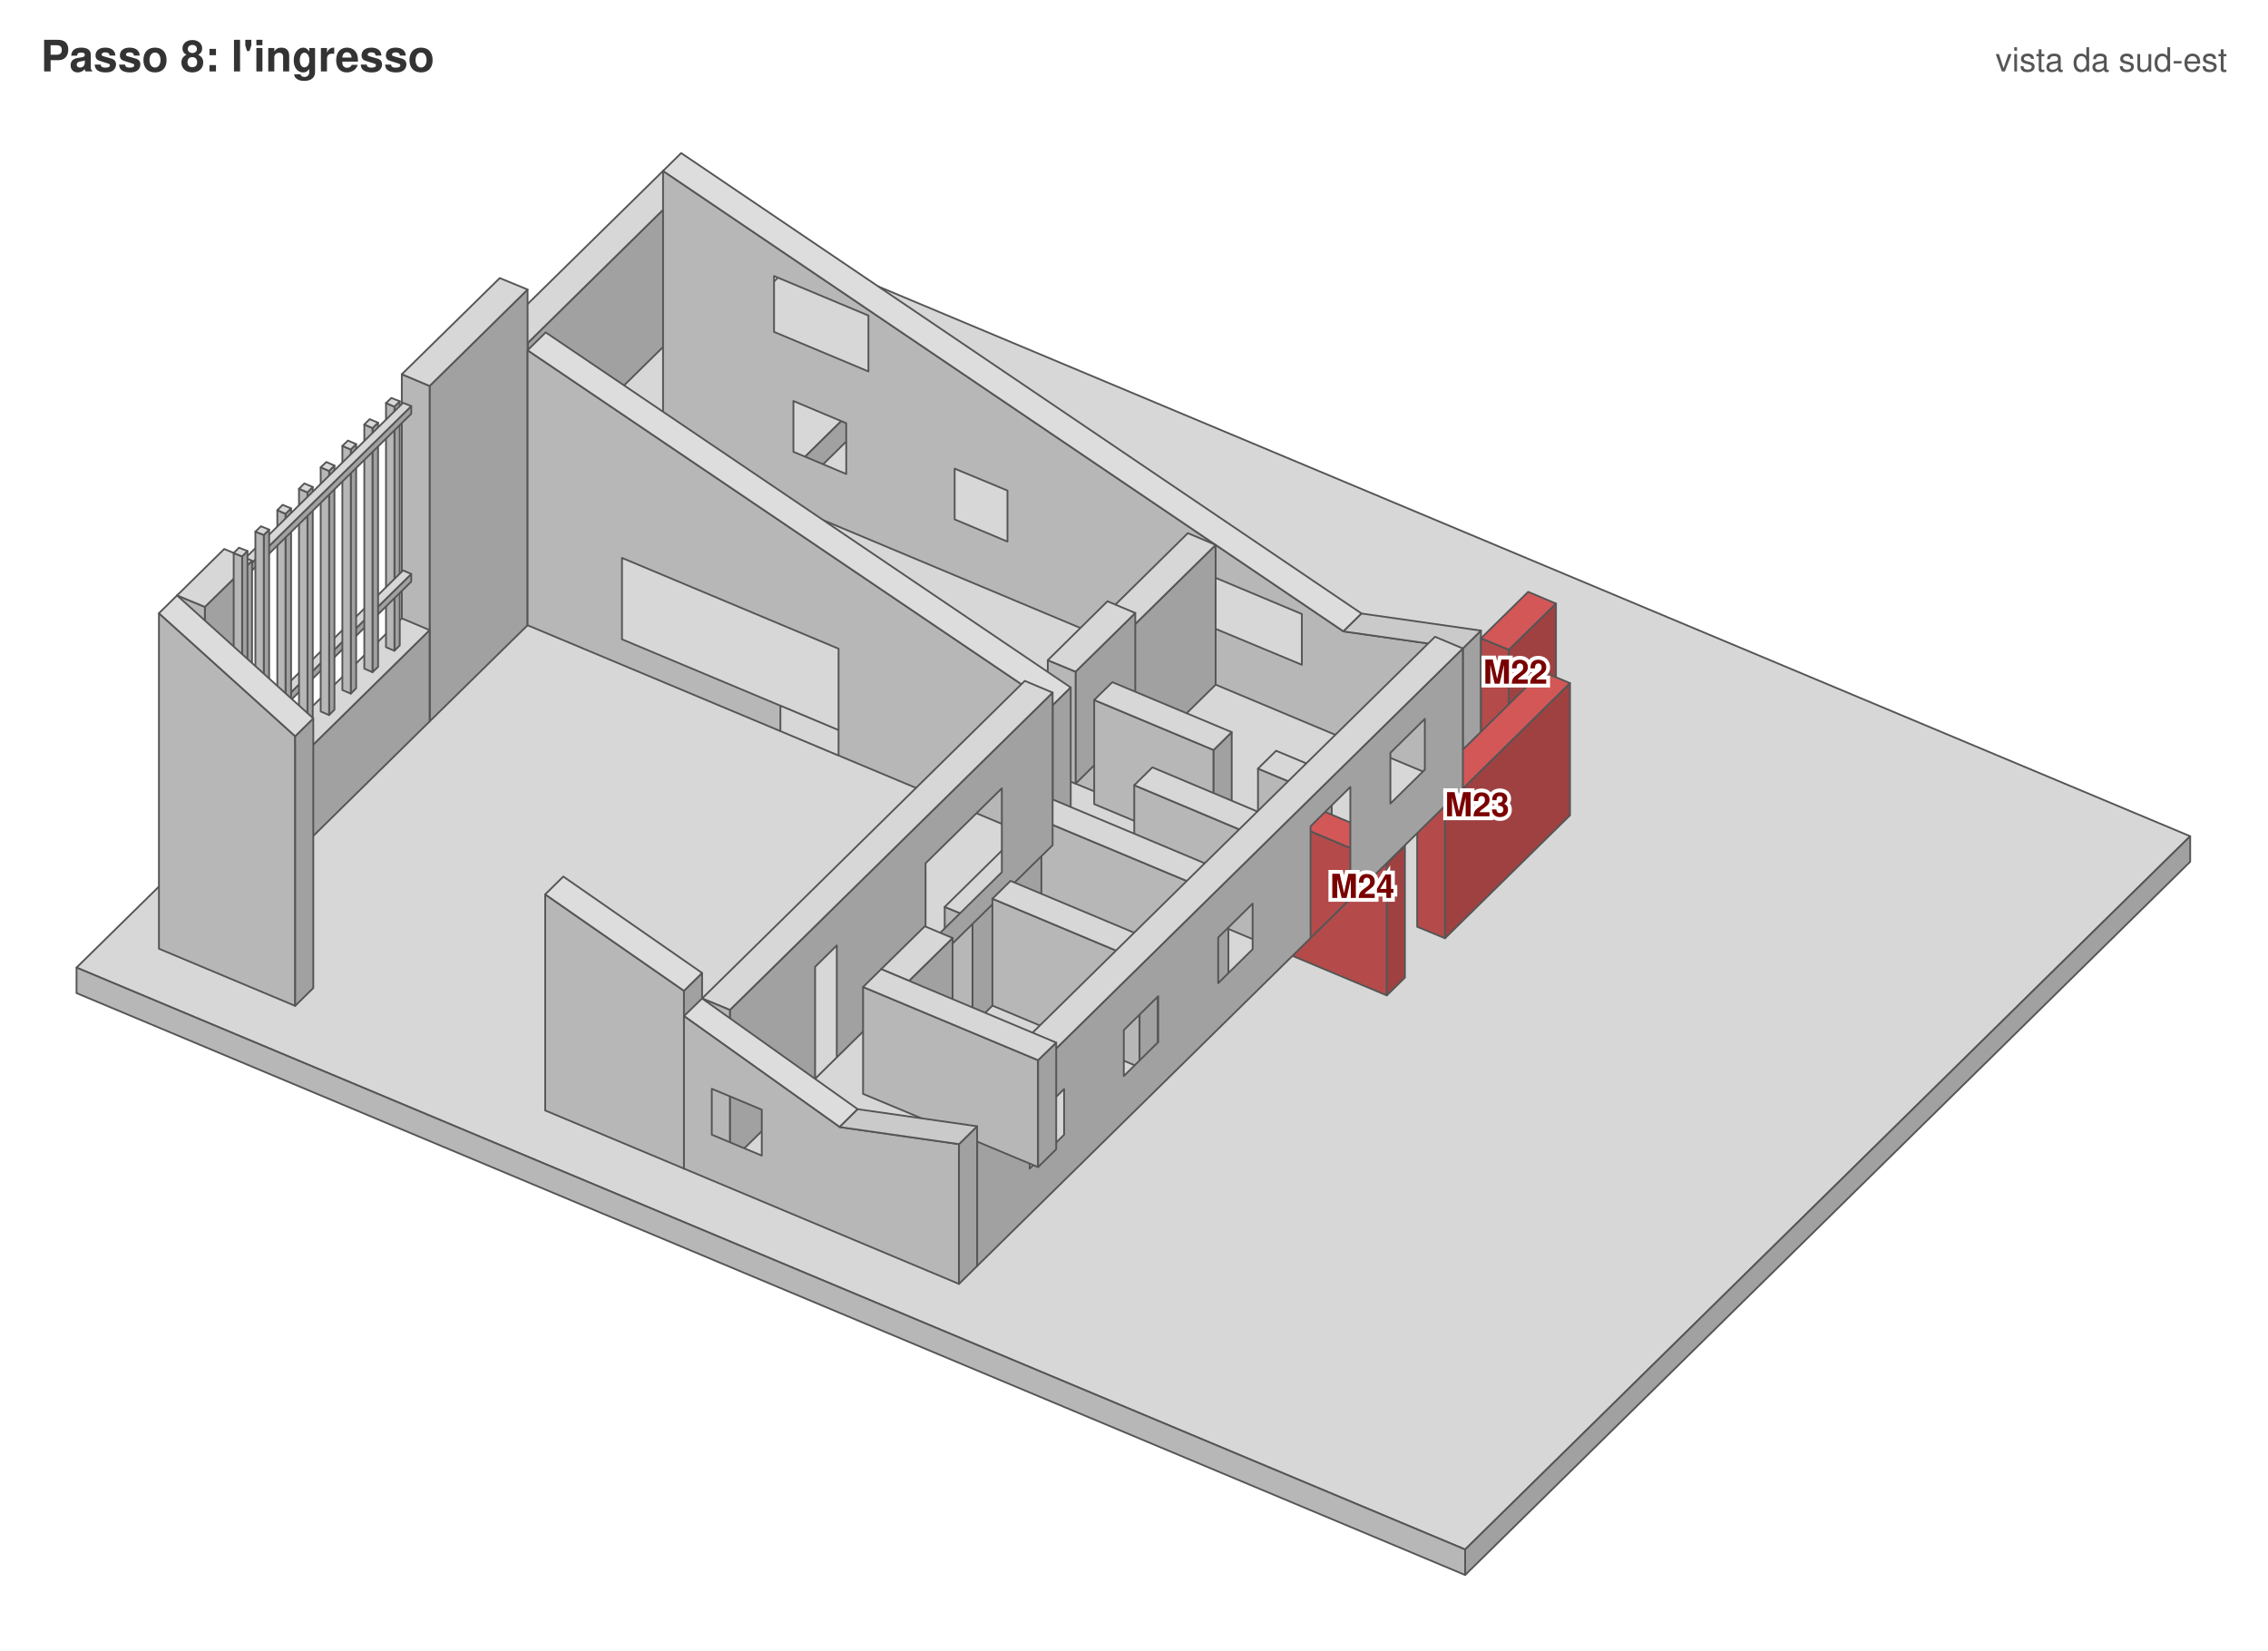
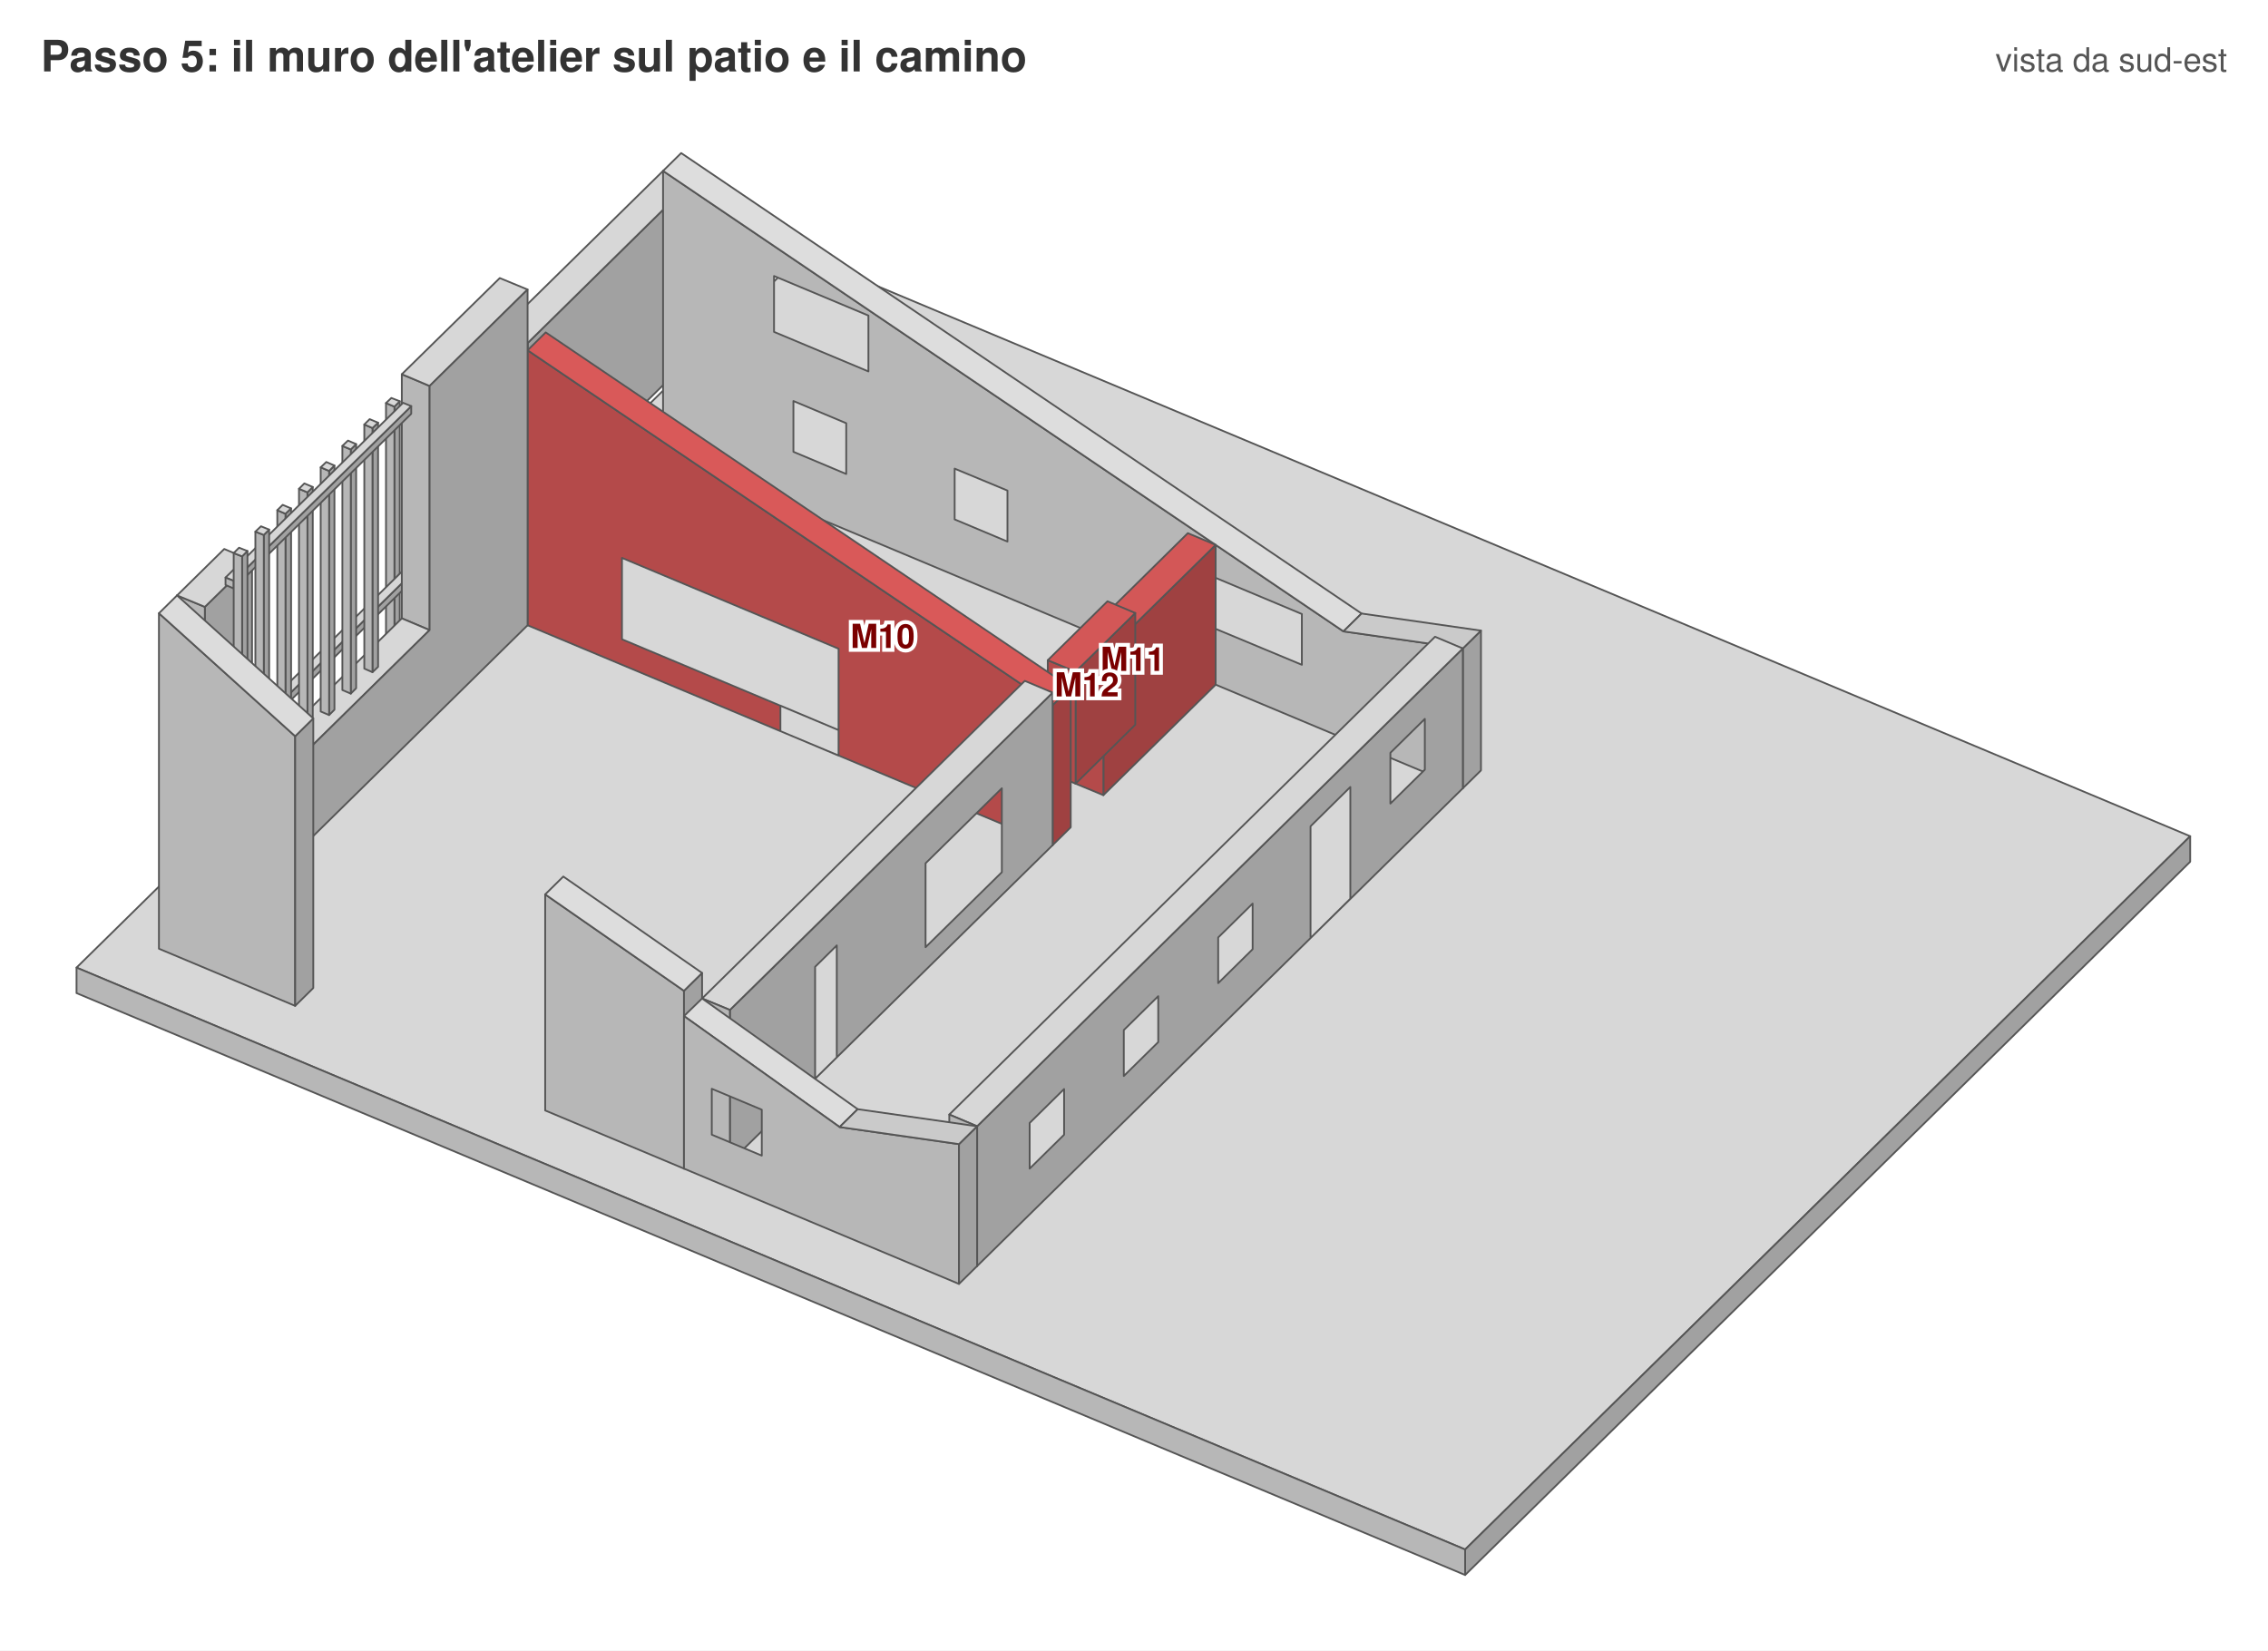
<svg xmlns="http://www.w3.org/2000/svg" viewBox="0 0 889 647" width="889" height="647">
  <rect width="100%" height="100%" fill="#ffffff" />
-   <text x="16" y="28" font-family="Helvetica, Arial, sans-serif" font-size="17" font-weight="bold" fill="#333">Passo 8: l'ingresso</text>
+   <text x="16" y="28" font-family="Helvetica, Arial, sans-serif" font-size="17" font-weight="bold" fill="#333">Passo 5: il muro dell'atelier sul patio e il camino</text>
  <path d="M 314.2 99.7 L 858.5 327.8 L 574.3 607.4 L 30.0 379.3 Z" fill="rgb(215,215,215)" fill-rule="evenodd" stroke="#555" stroke-width="0.7" stroke-linejoin="round" />
  <path d="M 858.5 337.8 L 574.3 617.4 L 574.3 607.4 L 858.5 327.8 Z" fill="rgb(161,161,161)" fill-rule="evenodd" stroke="#555" stroke-width="0.7" stroke-linejoin="round" />
  <path d="M 574.3 617.4 L 30.0 389.3 L 30.0 379.3 L 574.3 607.4 Z" fill="rgb(183,183,183)" fill-rule="evenodd" stroke="#555" stroke-width="0.7" stroke-linejoin="round" />
  <path d="M 270.7 182.2 L 206.8 245.1 L 206.8 134.5 L 270.7 71.6 Z M 267.2 163.8 L 240.9 189.6 L 240.9 169.7 L 267.2 143.8 Z" fill="rgb(161,161,161)" fill-rule="evenodd" stroke="#555" stroke-width="0.7" stroke-linejoin="round" />
  <path d="M 195.9 240.5 L 195.9 129.9 L 206.8 134.5 L 206.8 245.1 Z" fill="rgb(183,183,183)" fill-rule="evenodd" stroke="#555" stroke-width="0.7" stroke-linejoin="round" />
  <path d="M 195.9 129.9 L 259.9 67.0 L 270.7 71.6 L 206.8 134.5 Z" fill="rgb(215,215,215)" fill-rule="evenodd" stroke="#555" stroke-width="0.7" stroke-linejoin="round" />
-   <path d="M 270.7 125.4 L 340.4 154.6 L 283.6 210.5 L 213.9 181.3 Z" fill="rgb(215,215,215)" fill-rule="evenodd" stroke="#555" stroke-width="0.7" stroke-linejoin="round" />
-   <path d="M 340.4 164.5 L 283.6 220.5 L 283.6 210.5 L 340.4 154.6 Z" fill="rgb(161,161,161)" fill-rule="evenodd" stroke="#555" stroke-width="0.7" stroke-linejoin="round" />
-   <path d="M 283.6 220.5 L 213.9 191.3 L 213.9 181.3 L 283.6 210.5 Z" fill="rgb(183,183,183)" fill-rule="evenodd" stroke="#555" stroke-width="0.7" stroke-linejoin="round" />
  <path d="M 259.9 177.6 L 573.4 309.0 L 573.4 254.2 L 526.6 247.5 L 259.9 67.0 Z M 311.0 177.1 L 331.7 185.8 L 331.7 165.9 L 311.0 157.2 Z M 374.2 203.6 L 394.9 212.3 L 394.9 192.3 L 374.2 183.7 Z M 474.3 245.6 L 510.3 260.6 L 510.3 240.7 L 474.3 225.6 Z M 303.4 130.1 L 340.4 145.6 L 340.4 123.7 L 303.4 108.2 Z" fill="rgb(183,183,183)" fill-rule="evenodd" stroke="#555" stroke-width="0.7" stroke-linejoin="round" />
  <path d="M 533.7 240.5 L 267.0 60.0 L 259.9 67.0 L 526.6 247.5 Z" fill="rgb(221,221,221)" fill-rule="evenodd" stroke="#555" stroke-width="0.7" stroke-linejoin="round" />
  <path d="M 580.5 302.0 L 580.5 247.2 L 573.4 254.2 L 573.4 309.0 Z" fill="rgb(161,161,161)" fill-rule="evenodd" stroke="#555" stroke-width="0.7" stroke-linejoin="round" />
  <path d="M 580.5 247.2 L 533.7 240.5 L 526.6 247.5 L 573.4 254.2 Z" fill="rgb(202,202,202)" fill-rule="evenodd" stroke="#555" stroke-width="0.7" stroke-linejoin="round" />
-   <path d="M 476.5 268.4 L 432.5 311.7 L 432.5 256.9 L 476.5 213.6 Z" fill="rgb(161,161,161)" fill-rule="evenodd" stroke="#555" stroke-width="0.7" stroke-linejoin="round" />
-   <path d="M 421.6 252.4 L 465.6 209.0 L 476.5 213.6 L 432.5 256.9 Z" fill="rgb(215,215,215)" fill-rule="evenodd" stroke="#555" stroke-width="0.7" stroke-linejoin="round" />
-   <path d="M 421.6 307.2 L 421.6 252.4 L 432.5 256.9 L 432.5 311.7 Z" fill="rgb(183,183,183)" fill-rule="evenodd" stroke="#555" stroke-width="0.7" stroke-linejoin="round" />
-   <path d="M 206.8 245.1 L 168.4 282.8 L 168.4 151.3 L 206.8 113.5 Z" fill="rgb(161,161,161)" fill-rule="evenodd" stroke="#555" stroke-width="0.7" stroke-linejoin="round" />
-   <path d="M 157.5 278.3 L 157.5 146.7 L 168.4 151.3 L 168.4 282.8 Z" fill="rgb(183,183,183)" fill-rule="evenodd" stroke="#555" stroke-width="0.7" stroke-linejoin="round" />
-   <path d="M 157.5 146.7 L 195.9 109.0 L 206.8 113.5 L 168.4 151.3 Z" fill="rgb(215,215,215)" fill-rule="evenodd" stroke="#555" stroke-width="0.7" stroke-linejoin="round" />
-   <path d="M 445.0 284.1 L 421.6 307.2 L 421.6 263.3 L 445.0 240.3 Z" fill="rgb(161,161,161)" fill-rule="evenodd" stroke="#555" stroke-width="0.7" stroke-linejoin="round" />
-   <path d="M 410.7 302.6 L 410.7 258.8 L 421.6 263.3 L 421.6 307.2 Z" fill="rgb(183,183,183)" fill-rule="evenodd" stroke="#555" stroke-width="0.7" stroke-linejoin="round" />
-   <path d="M 410.7 258.8 L 434.1 235.7 L 445.0 240.3 L 421.6 263.3 Z" fill="rgb(215,215,215)" fill-rule="evenodd" stroke="#555" stroke-width="0.7" stroke-linejoin="round" />
-   <path d="M 609.9 288.4 L 591.4 306.6 L 591.4 254.7 L 609.9 236.6 Z" fill="rgb(159,65,65)" fill-rule="evenodd" stroke="#555" stroke-width="0.7" stroke-linejoin="round" />
-   <path d="M 580.5 302.0 L 580.5 250.2 L 591.4 254.7 L 591.4 306.6 Z" fill="rgb(180,74,74)" fill-rule="evenodd" stroke="#555" stroke-width="0.7" stroke-linejoin="round" />
-   <path d="M 580.5 250.2 L 599.0 232.0 L 609.9 236.6 L 591.4 254.7 Z" fill="rgb(211,87,87)" fill-rule="evenodd" stroke="#555" stroke-width="0.7" stroke-linejoin="round" />
-   <path d="M 206.8 245.1 L 412.6 331.3 L 412.6 276.5 L 206.8 137.3 Z M 243.8 250.6 L 328.7 286.2 L 328.7 254.3 L 243.8 218.7 Z M 305.9 286.6 L 328.7 296.2 L 328.7 286.2 L 305.9 276.6 Z" fill="rgb(183,183,183)" fill-rule="evenodd" stroke="#555" stroke-width="0.7" stroke-linejoin="round" />
-   <path d="M 419.7 269.5 L 213.9 130.3 L 206.8 137.3 L 412.6 276.5 Z" fill="rgb(221,221,221)" fill-rule="evenodd" stroke="#555" stroke-width="0.7" stroke-linejoin="round" />
-   <path d="M 419.7 324.3 L 419.7 269.5 L 412.6 276.5 L 412.6 331.3 Z" fill="rgb(161,161,161)" fill-rule="evenodd" stroke="#555" stroke-width="0.7" stroke-linejoin="round" />
-   <path d="M 168.4 282.8 L 98.8 351.3 L 98.8 315.5 L 168.4 247.0 Z" fill="rgb(161,161,161)" fill-rule="evenodd" stroke="#555" stroke-width="0.7" stroke-linejoin="round" />
-   <path d="M 87.9 310.9 L 157.5 242.4 L 168.4 247.0 L 98.8 315.5 Z" fill="rgb(215,215,215)" fill-rule="evenodd" stroke="#555" stroke-width="0.7" stroke-linejoin="round" />
-   <path d="M 87.9 346.8 L 87.9 310.9 L 98.8 315.5 L 98.8 351.3 Z" fill="rgb(183,183,183)" fill-rule="evenodd" stroke="#555" stroke-width="0.7" stroke-linejoin="round" />
-   <path d="M 428.9 315.2 L 475.7 334.8 L 475.7 294.0 L 428.9 274.4 Z" fill="rgb(183,183,183)" fill-rule="evenodd" stroke="#555" stroke-width="0.7" stroke-linejoin="round" />
-   <path d="M 482.8 327.9 L 482.8 287.0 L 475.7 294.0 L 475.7 334.8 Z" fill="rgb(161,161,161)" fill-rule="evenodd" stroke="#555" stroke-width="0.7" stroke-linejoin="round" />
-   <path d="M 482.8 287.0 L 436.0 267.4 L 428.9 274.4 L 475.7 294.0 Z" fill="rgb(215,215,215)" fill-rule="evenodd" stroke="#555" stroke-width="0.7" stroke-linejoin="round" />
+   <path d="M 476.5 268.4 L 432.5 311.7 L 432.5 256.9 L 476.5 213.6 Z" fill="rgb(159,65,65)" fill-rule="evenodd" stroke="#555" stroke-width="0.7" stroke-linejoin="round" />
+   <path d="M 421.6 252.4 L 465.6 209.0 L 476.5 213.6 L 432.5 256.9 Z" fill="rgb(211,87,87)" fill-rule="evenodd" stroke="#555" stroke-width="0.7" stroke-linejoin="round" />
+   <path d="M 421.6 307.2 L 421.6 252.4 L 432.5 256.9 L 432.5 311.7 Z" fill="rgb(180,74,74)" fill-rule="evenodd" stroke="#555" stroke-width="0.7" stroke-linejoin="round" />
+   <path d="M 445.0 284.1 L 421.6 307.2 L 421.6 263.3 L 445.0 240.3 Z" fill="rgb(159,65,65)" fill-rule="evenodd" stroke="#555" stroke-width="0.7" stroke-linejoin="round" />
+   <path d="M 410.7 302.6 L 410.7 258.8 L 421.6 263.3 L 421.6 307.2 Z" fill="rgb(180,74,74)" fill-rule="evenodd" stroke="#555" stroke-width="0.7" stroke-linejoin="round" />
+   <path d="M 410.7 258.8 L 434.1 235.7 L 445.0 240.3 L 421.6 263.3 Z" fill="rgb(211,87,87)" fill-rule="evenodd" stroke="#555" stroke-width="0.7" stroke-linejoin="round" />
+   <path d="M 206.8 245.1 L 412.6 331.3 L 412.6 276.5 L 206.8 137.3 Z M 243.8 250.6 L 328.7 286.2 L 328.7 254.3 L 243.8 218.7 Z M 305.9 286.6 L 328.7 296.2 L 328.7 286.2 L 305.9 276.6 Z" fill="rgb(180,74,74)" fill-rule="evenodd" stroke="#555" stroke-width="0.7" stroke-linejoin="round" />
+   <path d="M 419.7 269.5 L 213.9 130.3 L 206.8 137.3 L 412.6 276.5 Z" fill="rgb(217,89,89)" fill-rule="evenodd" stroke="#555" stroke-width="0.7" stroke-linejoin="round" />
+   <path d="M 419.7 324.3 L 419.7 269.5 L 412.6 276.5 L 412.6 331.3 Z" fill="rgb(159,65,65)" fill-rule="evenodd" stroke="#555" stroke-width="0.7" stroke-linejoin="round" />
  <path d="M 156.7 253.0 L 154.6 255.1 L 154.6 159.4 L 156.7 157.3 Z" fill="rgb(161,161,161)" fill-rule="evenodd" stroke="#555" stroke-width="0.7" stroke-linejoin="round" />
  <path d="M 151.3 253.7 L 151.3 158.0 L 154.6 159.4 L 154.6 255.1 Z" fill="rgb(183,183,183)" fill-rule="evenodd" stroke="#555" stroke-width="0.7" stroke-linejoin="round" />
  <path d="M 151.3 158.0 L 153.4 156.0 L 156.7 157.3 L 154.6 159.4 Z" fill="rgb(215,215,215)" fill-rule="evenodd" stroke="#555" stroke-width="0.7" stroke-linejoin="round" />
  <path d="M 161.2 228.0 L 91.6 296.5 L 91.6 293.5 L 161.2 225.0 Z" fill="rgb(161,161,161)" fill-rule="evenodd" stroke="#555" stroke-width="0.7" stroke-linejoin="round" />
  <path d="M 88.4 292.1 L 158.0 223.6 L 161.2 225.0 L 91.6 293.5 Z" fill="rgb(215,215,215)" fill-rule="evenodd" stroke="#555" stroke-width="0.7" stroke-linejoin="round" />
  <path d="M 88.4 295.1 L 88.4 292.1 L 91.6 293.5 L 91.6 296.5 Z" fill="rgb(183,183,183)" fill-rule="evenodd" stroke="#555" stroke-width="0.7" stroke-linejoin="round" />
+   <path d="M 157.5 242.4 L 157.5 146.7 L 168.4 151.3 L 168.4 247.0 Z" fill="rgb(183,183,183)" fill-rule="evenodd" stroke="#555" stroke-width="0.7" stroke-linejoin="round" />
+   <path d="M 87.9 310.9 L 157.5 242.4 L 168.4 247.0 L 98.8 315.5 Z" fill="rgb(215,215,215)" fill-rule="evenodd" stroke="#555" stroke-width="0.7" stroke-linejoin="round" />
+   <path d="M 157.5 146.7 L 195.9 109.0 L 206.8 113.5 L 168.4 151.3 Z" fill="rgb(215,215,215)" fill-rule="evenodd" stroke="#555" stroke-width="0.7" stroke-linejoin="round" />
+   <path d="M 206.8 245.1 L 80.3 369.5 L 80.3 237.9 L 98.8 219.8 L 98.8 315.5 L 168.4 247.0 L 168.4 151.3 L 206.8 113.5 Z" fill="rgb(161,161,161)" fill-rule="evenodd" stroke="#555" stroke-width="0.7" stroke-linejoin="round" />
+   <path d="M 69.4 364.9 L 69.4 233.4 L 80.3 237.9 L 80.3 369.5 Z" fill="rgb(183,183,183)" fill-rule="evenodd" stroke="#555" stroke-width="0.7" stroke-linejoin="round" />
+   <path d="M 69.4 233.4 L 87.9 215.2 L 98.8 219.8 L 80.3 237.9 Z" fill="rgb(215,215,215)" fill-rule="evenodd" stroke="#555" stroke-width="0.7" stroke-linejoin="round" />
  <path d="M 148.2 261.4 L 146.0 263.5 L 146.0 167.8 L 148.2 165.7 Z" fill="rgb(161,161,161)" fill-rule="evenodd" stroke="#555" stroke-width="0.7" stroke-linejoin="round" />
  <path d="M 142.8 262.1 L 142.8 166.4 L 146.0 167.8 L 146.0 263.5 Z" fill="rgb(183,183,183)" fill-rule="evenodd" stroke="#555" stroke-width="0.7" stroke-linejoin="round" />
  <path d="M 142.8 166.4 L 144.9 164.3 L 148.2 165.7 L 146.0 167.8 Z" fill="rgb(215,215,215)" fill-rule="evenodd" stroke="#555" stroke-width="0.7" stroke-linejoin="round" />
-   <path d="M 493.1 342.1 L 514.9 351.3 L 514.9 310.4 L 493.1 301.3 Z" fill="rgb(183,183,183)" fill-rule="evenodd" stroke="#555" stroke-width="0.7" stroke-linejoin="round" />
-   <path d="M 522.0 344.3 L 522.0 303.4 L 514.9 310.4 L 514.9 351.3 Z" fill="rgb(161,161,161)" fill-rule="evenodd" stroke="#555" stroke-width="0.7" stroke-linejoin="round" />
-   <path d="M 522.0 303.4 L 500.2 294.3 L 493.1 301.3 L 514.9 310.4 Z" fill="rgb(215,215,215)" fill-rule="evenodd" stroke="#555" stroke-width="0.7" stroke-linejoin="round" />
-   <path d="M 615.4 319.6 L 566.4 367.8 L 566.4 316.0 L 615.4 267.8 Z" fill="rgb(159,65,65)" fill-rule="evenodd" stroke="#555" stroke-width="0.7" stroke-linejoin="round" />
-   <path d="M 555.5 311.5 L 604.5 263.2 L 615.4 267.8 L 566.4 316.0 Z" fill="rgb(211,87,87)" fill-rule="evenodd" stroke="#555" stroke-width="0.7" stroke-linejoin="round" />
-   <path d="M 555.5 363.3 L 555.5 311.5 L 566.4 316.0 L 566.4 367.8 Z" fill="rgb(180,74,74)" fill-rule="evenodd" stroke="#555" stroke-width="0.7" stroke-linejoin="round" />
  <path d="M 139.6 269.8 L 137.5 271.9 L 137.5 176.2 L 139.6 174.1 Z" fill="rgb(161,161,161)" fill-rule="evenodd" stroke="#555" stroke-width="0.7" stroke-linejoin="round" />
  <path d="M 134.2 270.5 L 134.2 174.8 L 137.5 176.2 L 137.5 271.9 Z" fill="rgb(183,183,183)" fill-rule="evenodd" stroke="#555" stroke-width="0.7" stroke-linejoin="round" />
  <path d="M 134.2 174.8 L 136.4 172.7 L 139.6 174.1 L 137.5 176.2 Z" fill="rgb(215,215,215)" fill-rule="evenodd" stroke="#555" stroke-width="0.7" stroke-linejoin="round" />
-   <path d="M 444.6 348.7 L 495.7 370.1 L 495.7 329.3 L 444.6 307.8 Z" fill="rgb(183,183,183)" fill-rule="evenodd" stroke="#555" stroke-width="0.7" stroke-linejoin="round" />
-   <path d="M 502.8 363.1 L 502.8 322.3 L 495.7 329.3 L 495.7 370.1 Z" fill="rgb(161,161,161)" fill-rule="evenodd" stroke="#555" stroke-width="0.7" stroke-linejoin="round" />
-   <path d="M 502.8 322.3 L 451.7 300.8 L 444.6 307.8 L 495.7 329.3 Z" fill="rgb(215,215,215)" fill-rule="evenodd" stroke="#555" stroke-width="0.7" stroke-linejoin="round" />
  <path d="M 131.1 278.2 L 129.0 280.3 L 129.0 184.6 L 131.1 182.5 Z" fill="rgb(161,161,161)" fill-rule="evenodd" stroke="#555" stroke-width="0.7" stroke-linejoin="round" />
  <path d="M 125.7 278.9 L 125.7 183.2 L 129.0 184.6 L 129.0 280.3 Z" fill="rgb(183,183,183)" fill-rule="evenodd" stroke="#555" stroke-width="0.7" stroke-linejoin="round" />
  <path d="M 125.7 183.2 L 127.9 181.1 L 131.1 182.5 L 129.0 184.6 Z" fill="rgb(215,215,215)" fill-rule="evenodd" stroke="#555" stroke-width="0.7" stroke-linejoin="round" />
  <path d="M 122.6 286.5 L 120.5 288.6 L 120.5 193.0 L 122.6 190.9 Z" fill="rgb(161,161,161)" fill-rule="evenodd" stroke="#555" stroke-width="0.7" stroke-linejoin="round" />
  <path d="M 117.2 287.3 L 117.2 191.6 L 120.5 193.0 L 120.5 288.6 Z" fill="rgb(183,183,183)" fill-rule="evenodd" stroke="#555" stroke-width="0.7" stroke-linejoin="round" />
  <path d="M 117.2 191.6 L 119.3 189.5 L 122.6 190.9 L 120.5 193.0 Z" fill="rgb(215,215,215)" fill-rule="evenodd" stroke="#555" stroke-width="0.7" stroke-linejoin="round" />
-   <path d="M 405.8 362.4 L 474.4 391.1 L 474.4 349.2 L 405.8 320.5 Z" fill="rgb(183,183,183)" fill-rule="evenodd" stroke="#555" stroke-width="0.7" stroke-linejoin="round" />
-   <path d="M 481.5 384.1 L 481.5 342.3 L 474.4 349.2 L 474.4 391.1 Z" fill="rgb(161,161,161)" fill-rule="evenodd" stroke="#555" stroke-width="0.7" stroke-linejoin="round" />
-   <path d="M 481.5 342.3 L 412.9 313.5 L 405.8 320.5 L 474.4 349.2 Z" fill="rgb(215,215,215)" fill-rule="evenodd" stroke="#555" stroke-width="0.7" stroke-linejoin="round" />
  <path d="M 114.1 294.9 L 111.9 297.0 L 111.9 201.4 L 114.1 199.3 Z" fill="rgb(161,161,161)" fill-rule="evenodd" stroke="#555" stroke-width="0.7" stroke-linejoin="round" />
  <path d="M 108.7 295.7 L 108.7 200.0 L 111.9 201.4 L 111.9 297.0 Z" fill="rgb(183,183,183)" fill-rule="evenodd" stroke="#555" stroke-width="0.7" stroke-linejoin="round" />
  <path d="M 108.7 200.0 L 110.8 197.9 L 114.1 199.3 L 111.9 201.4 Z" fill="rgb(215,215,215)" fill-rule="evenodd" stroke="#555" stroke-width="0.7" stroke-linejoin="round" />
  <path d="M 161.2 162.2 L 91.6 230.7 L 91.6 227.7 L 161.2 159.2 Z" fill="rgb(161,161,161)" fill-rule="evenodd" stroke="#555" stroke-width="0.7" stroke-linejoin="round" />
  <path d="M 88.4 226.4 L 158.0 157.9 L 161.2 159.2 L 91.6 227.7 Z" fill="rgb(215,215,215)" fill-rule="evenodd" stroke="#555" stroke-width="0.7" stroke-linejoin="round" />
  <path d="M 88.4 229.3 L 88.4 226.4 L 91.6 227.7 L 91.6 230.7 Z" fill="rgb(183,183,183)" fill-rule="evenodd" stroke="#555" stroke-width="0.7" stroke-linejoin="round" />
-   <path d="M 506.6 374.7 L 543.6 390.2 L 543.6 338.4 L 506.6 322.9 Z" fill="rgb(180,74,74)" fill-rule="evenodd" stroke="#555" stroke-width="0.7" stroke-linejoin="round" />
-   <path d="M 550.7 383.2 L 550.7 331.4 L 543.6 338.4 L 543.6 390.2 Z" fill="rgb(159,65,65)" fill-rule="evenodd" stroke="#555" stroke-width="0.7" stroke-linejoin="round" />
-   <path d="M 550.7 331.4 L 513.7 315.9 L 506.6 322.9 L 543.6 338.4 Z" fill="rgb(211,87,87)" fill-rule="evenodd" stroke="#555" stroke-width="0.7" stroke-linejoin="round" />
  <path d="M 105.5 303.3 L 103.4 305.4 L 103.4 209.7 L 105.5 207.6 Z" fill="rgb(161,161,161)" fill-rule="evenodd" stroke="#555" stroke-width="0.7" stroke-linejoin="round" />
  <path d="M 100.1 304.1 L 100.1 208.4 L 103.4 209.7 L 103.4 305.4 Z" fill="rgb(183,183,183)" fill-rule="evenodd" stroke="#555" stroke-width="0.7" stroke-linejoin="round" />
  <path d="M 100.1 208.4 L 102.3 206.3 L 105.5 207.6 L 103.4 209.7 Z" fill="rgb(215,215,215)" fill-rule="evenodd" stroke="#555" stroke-width="0.7" stroke-linejoin="round" />
-   <path d="M 408.2 375.3 L 381.2 401.9 L 381.2 360.0 L 408.2 333.5 Z" fill="rgb(161,161,161)" fill-rule="evenodd" stroke="#555" stroke-width="0.7" stroke-linejoin="round" />
-   <path d="M 370.3 397.3 L 370.3 355.5 L 381.2 360.0 L 381.2 401.9 Z" fill="rgb(183,183,183)" fill-rule="evenodd" stroke="#555" stroke-width="0.7" stroke-linejoin="round" />
-   <path d="M 370.3 355.5 L 397.3 328.9 L 408.2 333.5 L 381.2 360.0 Z" fill="rgb(215,215,215)" fill-rule="evenodd" stroke="#555" stroke-width="0.7" stroke-linejoin="round" />
-   <path d="M 98.8 351.3 L 80.3 369.5 L 80.3 237.9 L 98.8 219.8 Z" fill="rgb(161,161,161)" fill-rule="evenodd" stroke="#555" stroke-width="0.7" stroke-linejoin="round" />
-   <path d="M 69.4 364.9 L 69.4 233.4 L 80.3 237.9 L 80.3 369.5 Z" fill="rgb(183,183,183)" fill-rule="evenodd" stroke="#555" stroke-width="0.7" stroke-linejoin="round" />
-   <path d="M 69.4 233.4 L 87.9 215.2 L 98.8 219.8 L 80.3 237.9 Z" fill="rgb(215,215,215)" fill-rule="evenodd" stroke="#555" stroke-width="0.7" stroke-linejoin="round" />
  <path d="M 97.0 311.7 L 94.9 313.8 L 94.9 218.1 L 97.0 216.0 Z" fill="rgb(161,161,161)" fill-rule="evenodd" stroke="#555" stroke-width="0.7" stroke-linejoin="round" />
  <path d="M 91.6 312.4 L 91.6 216.8 L 94.9 218.1 L 94.9 313.8 Z" fill="rgb(183,183,183)" fill-rule="evenodd" stroke="#555" stroke-width="0.7" stroke-linejoin="round" />
  <path d="M 91.6 216.8 L 93.7 214.7 L 97.0 216.0 L 94.9 218.1 Z" fill="rgb(215,215,215)" fill-rule="evenodd" stroke="#555" stroke-width="0.7" stroke-linejoin="round" />
  <path d="M 412.6 331.3 L 286.1 455.7 L 286.1 395.9 L 412.6 271.5 Z M 392.7 341.9 L 362.8 371.3 L 362.8 338.4 L 392.7 309.0 Z M 328.0 414.5 L 319.5 422.9 L 319.5 379.0 L 328.0 370.6 Z" fill="rgb(161,161,161)" fill-rule="evenodd" stroke="#555" stroke-width="0.7" stroke-linejoin="round" />
  <path d="M 275.2 391.4 L 401.7 266.9 L 412.6 271.5 L 286.1 395.9 Z" fill="rgb(215,215,215)" fill-rule="evenodd" stroke="#555" stroke-width="0.7" stroke-linejoin="round" />
  <path d="M 275.2 451.2 L 275.2 391.4 L 286.1 395.9 L 286.1 455.7 Z" fill="rgb(183,183,183)" fill-rule="evenodd" stroke="#555" stroke-width="0.7" stroke-linejoin="round" />
-   <path d="M 389.0 394.2 L 446.7 418.4 L 446.7 376.5 L 389.0 352.3 Z" fill="rgb(183,183,183)" fill-rule="evenodd" stroke="#555" stroke-width="0.7" stroke-linejoin="round" />
-   <path d="M 453.8 411.4 L 453.8 369.5 L 446.7 376.5 L 446.7 418.4 Z" fill="rgb(161,161,161)" fill-rule="evenodd" stroke="#555" stroke-width="0.7" stroke-linejoin="round" />
-   <path d="M 453.8 369.5 L 396.1 345.3 L 389.0 352.3 L 446.7 376.5 Z" fill="rgb(215,215,215)" fill-rule="evenodd" stroke="#555" stroke-width="0.7" stroke-linejoin="round" />
  <path d="M 573.4 309.0 L 383.0 496.3 L 383.0 441.5 L 573.4 254.2 Z M 558.5 301.7 L 545.0 315.0 L 545.0 295.1 L 558.5 281.8 Z M 529.3 352.3 L 513.7 367.7 L 513.7 323.9 L 529.3 308.5 Z M 491.0 372.1 L 477.5 385.4 L 477.5 367.5 L 491.0 354.2 Z M 454.0 408.5 L 440.5 421.8 L 440.5 403.8 L 454.0 390.5 Z M 417.1 444.8 L 403.6 458.1 L 403.6 440.2 L 417.1 426.9 Z" fill="rgb(161,161,161)" fill-rule="evenodd" stroke="#555" stroke-width="0.7" stroke-linejoin="round" />
  <path d="M 372.1 436.9 L 562.5 249.6 L 573.4 254.2 L 383.0 441.5 Z" fill="rgb(215,215,215)" fill-rule="evenodd" stroke="#555" stroke-width="0.7" stroke-linejoin="round" />
  <path d="M 372.1 491.8 L 372.1 436.9 L 383.0 441.5 L 383.0 496.3 Z" fill="rgb(183,183,183)" fill-rule="evenodd" stroke="#555" stroke-width="0.7" stroke-linejoin="round" />
  <path d="M 62.3 371.9 L 115.7 394.3 L 115.7 288.6 L 62.3 240.4 Z" fill="rgb(183,183,183)" fill-rule="evenodd" stroke="#555" stroke-width="0.7" stroke-linejoin="round" />
  <path d="M 122.8 387.3 L 122.8 281.6 L 115.7 288.6 L 115.7 394.3 Z" fill="rgb(161,161,161)" fill-rule="evenodd" stroke="#555" stroke-width="0.7" stroke-linejoin="round" />
  <path d="M 122.8 281.6 L 69.4 233.4 L 62.3 240.4 L 115.7 288.6 Z" fill="rgb(220,220,220)" fill-rule="evenodd" stroke="#555" stroke-width="0.7" stroke-linejoin="round" />
-   <path d="M 373.4 409.6 L 356.3 426.3 L 356.3 384.5 L 373.4 367.7 Z" fill="rgb(161,161,161)" fill-rule="evenodd" stroke="#555" stroke-width="0.7" stroke-linejoin="round" />
-   <path d="M 345.4 421.8 L 345.4 379.9 L 356.3 384.5 L 356.3 426.3 Z" fill="rgb(183,183,183)" fill-rule="evenodd" stroke="#555" stroke-width="0.7" stroke-linejoin="round" />
-   <path d="M 345.4 379.9 L 362.5 363.1 L 373.4 367.7 L 356.3 384.5 Z" fill="rgb(215,215,215)" fill-rule="evenodd" stroke="#555" stroke-width="0.7" stroke-linejoin="round" />
-   <path d="M 338.3 428.8 L 406.9 457.5 L 406.9 415.6 L 338.3 386.9 Z" fill="rgb(183,183,183)" fill-rule="evenodd" stroke="#555" stroke-width="0.7" stroke-linejoin="round" />
-   <path d="M 414.0 450.5 L 414.0 408.7 L 406.9 415.6 L 406.9 457.5 Z" fill="rgb(161,161,161)" fill-rule="evenodd" stroke="#555" stroke-width="0.7" stroke-linejoin="round" />
-   <path d="M 414.0 408.7 L 345.4 379.9 L 338.3 386.9 L 406.9 415.6 Z" fill="rgb(215,215,215)" fill-rule="evenodd" stroke="#555" stroke-width="0.7" stroke-linejoin="round" />
  <path d="M 213.7 435.3 L 268.1 458.1 L 268.1 388.4 L 213.7 350.6 Z" fill="rgb(183,183,183)" fill-rule="evenodd" stroke="#555" stroke-width="0.7" stroke-linejoin="round" />
  <path d="M 275.2 451.2 L 275.2 381.4 L 268.1 388.4 L 268.1 458.1 Z" fill="rgb(161,161,161)" fill-rule="evenodd" stroke="#555" stroke-width="0.7" stroke-linejoin="round" />
  <path d="M 275.2 381.4 L 220.8 343.6 L 213.7 350.6 L 268.1 388.4 Z" fill="rgb(221,221,221)" fill-rule="evenodd" stroke="#555" stroke-width="0.7" stroke-linejoin="round" />
  <path d="M 336.2 434.8 L 275.2 391.4 L 268.1 398.3 L 329.1 441.8 Z" fill="rgb(221,221,221)" fill-rule="evenodd" stroke="#555" stroke-width="0.7" stroke-linejoin="round" />
  <path d="M 268.1 458.1 L 375.9 503.3 L 375.9 448.5 L 329.1 441.8 L 268.1 398.3 Z M 279.0 444.8 L 298.6 453.0 L 298.6 435.0 L 279.0 426.8 Z" fill="rgb(183,183,183)" fill-rule="evenodd" stroke="#555" stroke-width="0.7" stroke-linejoin="round" />
  <path d="M 383.0 496.3 L 383.0 441.5 L 375.9 448.5 L 375.9 503.3 Z" fill="rgb(161,161,161)" fill-rule="evenodd" stroke="#555" stroke-width="0.7" stroke-linejoin="round" />
  <path d="M 383.0 441.5 L 336.2 434.8 L 329.1 441.8 L 375.9 448.5 Z" fill="rgb(202,202,202)" fill-rule="evenodd" stroke="#555" stroke-width="0.7" stroke-linejoin="round" />
-   <text x="594" y="268" font-family="Helvetica, Arial, sans-serif" font-size="13" font-weight="bold" fill="#7a0000" text-anchor="middle" stroke="#fff" stroke-width="3" paint-order="stroke">M22</text>
-   <text x="579" y="320" font-family="Helvetica, Arial, sans-serif" font-size="13" font-weight="bold" fill="#7a0000" text-anchor="middle" stroke="#fff" stroke-width="3" paint-order="stroke">M23</text>
-   <text x="534" y="352" font-family="Helvetica, Arial, sans-serif" font-size="13" font-weight="bold" fill="#7a0000" text-anchor="middle" stroke="#fff" stroke-width="3" paint-order="stroke">M24</text>
+   <text x="444" y="263" font-family="Helvetica, Arial, sans-serif" font-size="13" font-weight="bold" fill="#7a0000" text-anchor="middle" stroke="#fff" stroke-width="3" paint-order="stroke">M11</text>
+   <text x="426" y="273" font-family="Helvetica, Arial, sans-serif" font-size="13" font-weight="bold" fill="#7a0000" text-anchor="middle" stroke="#fff" stroke-width="3" paint-order="stroke">M12</text>
+   <text x="346" y="254" font-family="Helvetica, Arial, sans-serif" font-size="13" font-weight="bold" fill="#7a0000" text-anchor="middle" stroke="#fff" stroke-width="3" paint-order="stroke">M10</text>
  <text x="873" y="28" font-family="Helvetica, Arial, sans-serif" font-size="13" fill="#555" text-anchor="end">vista da sud-est</text>
</svg>
